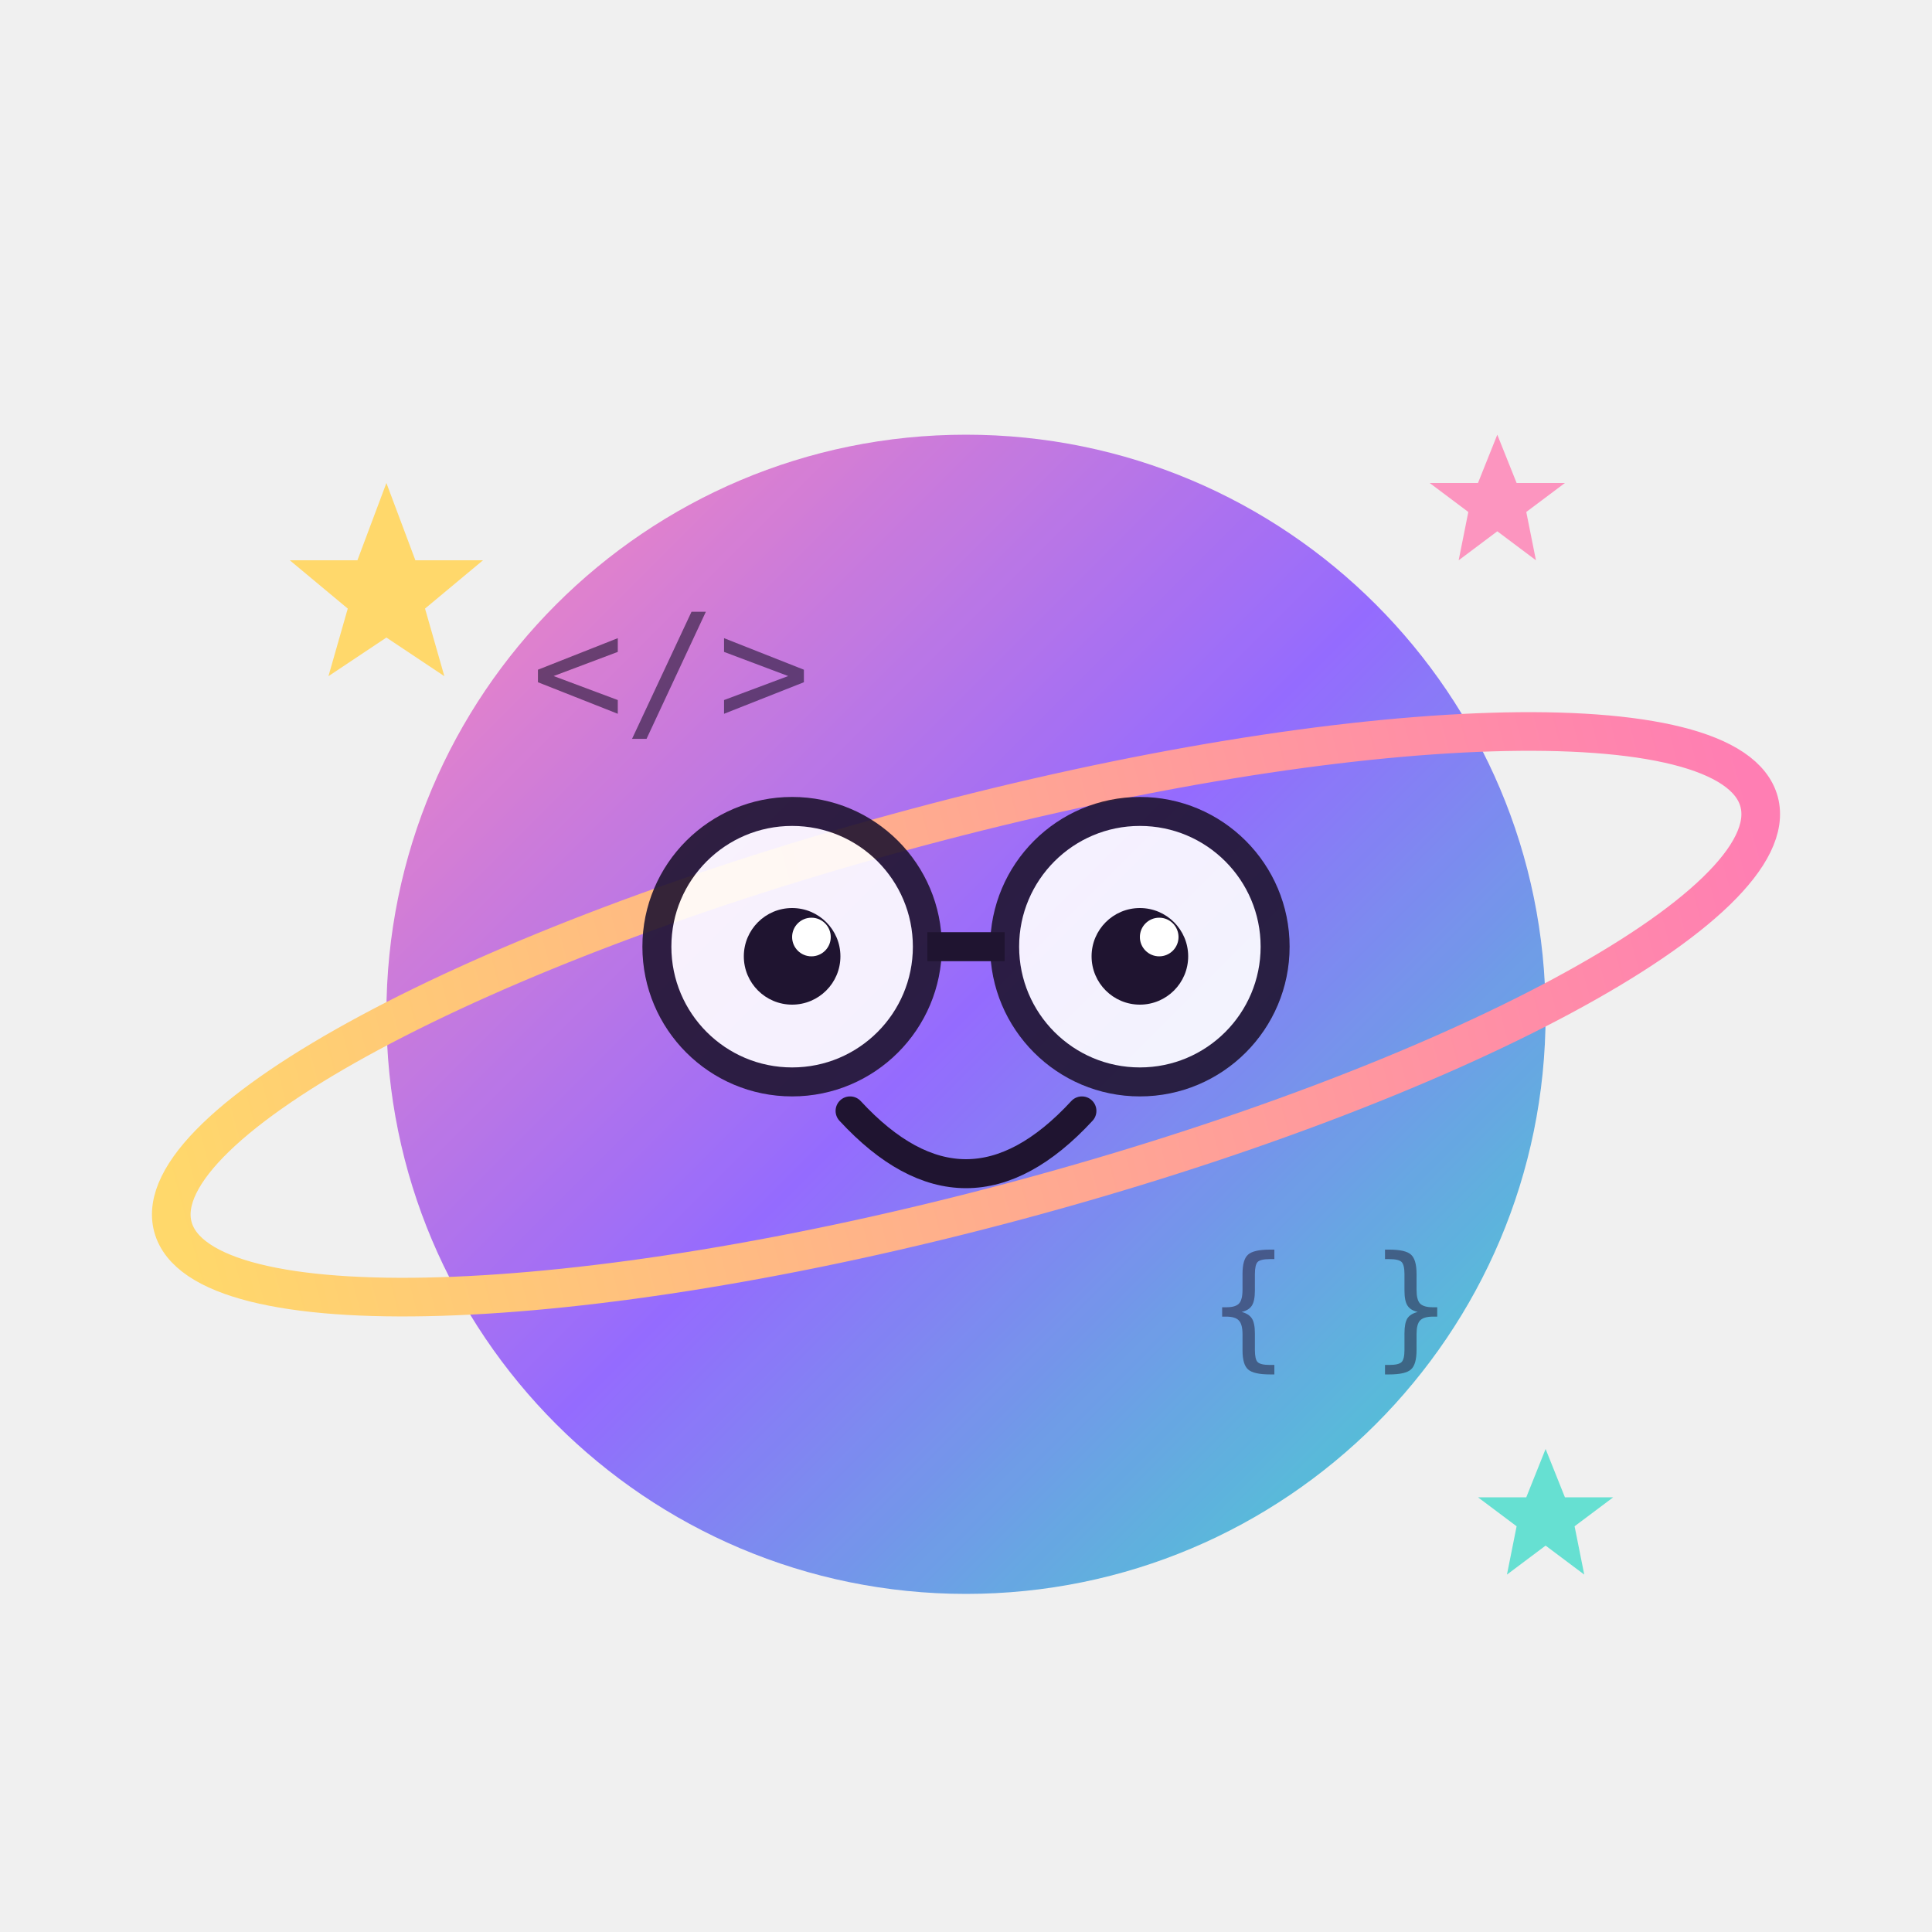
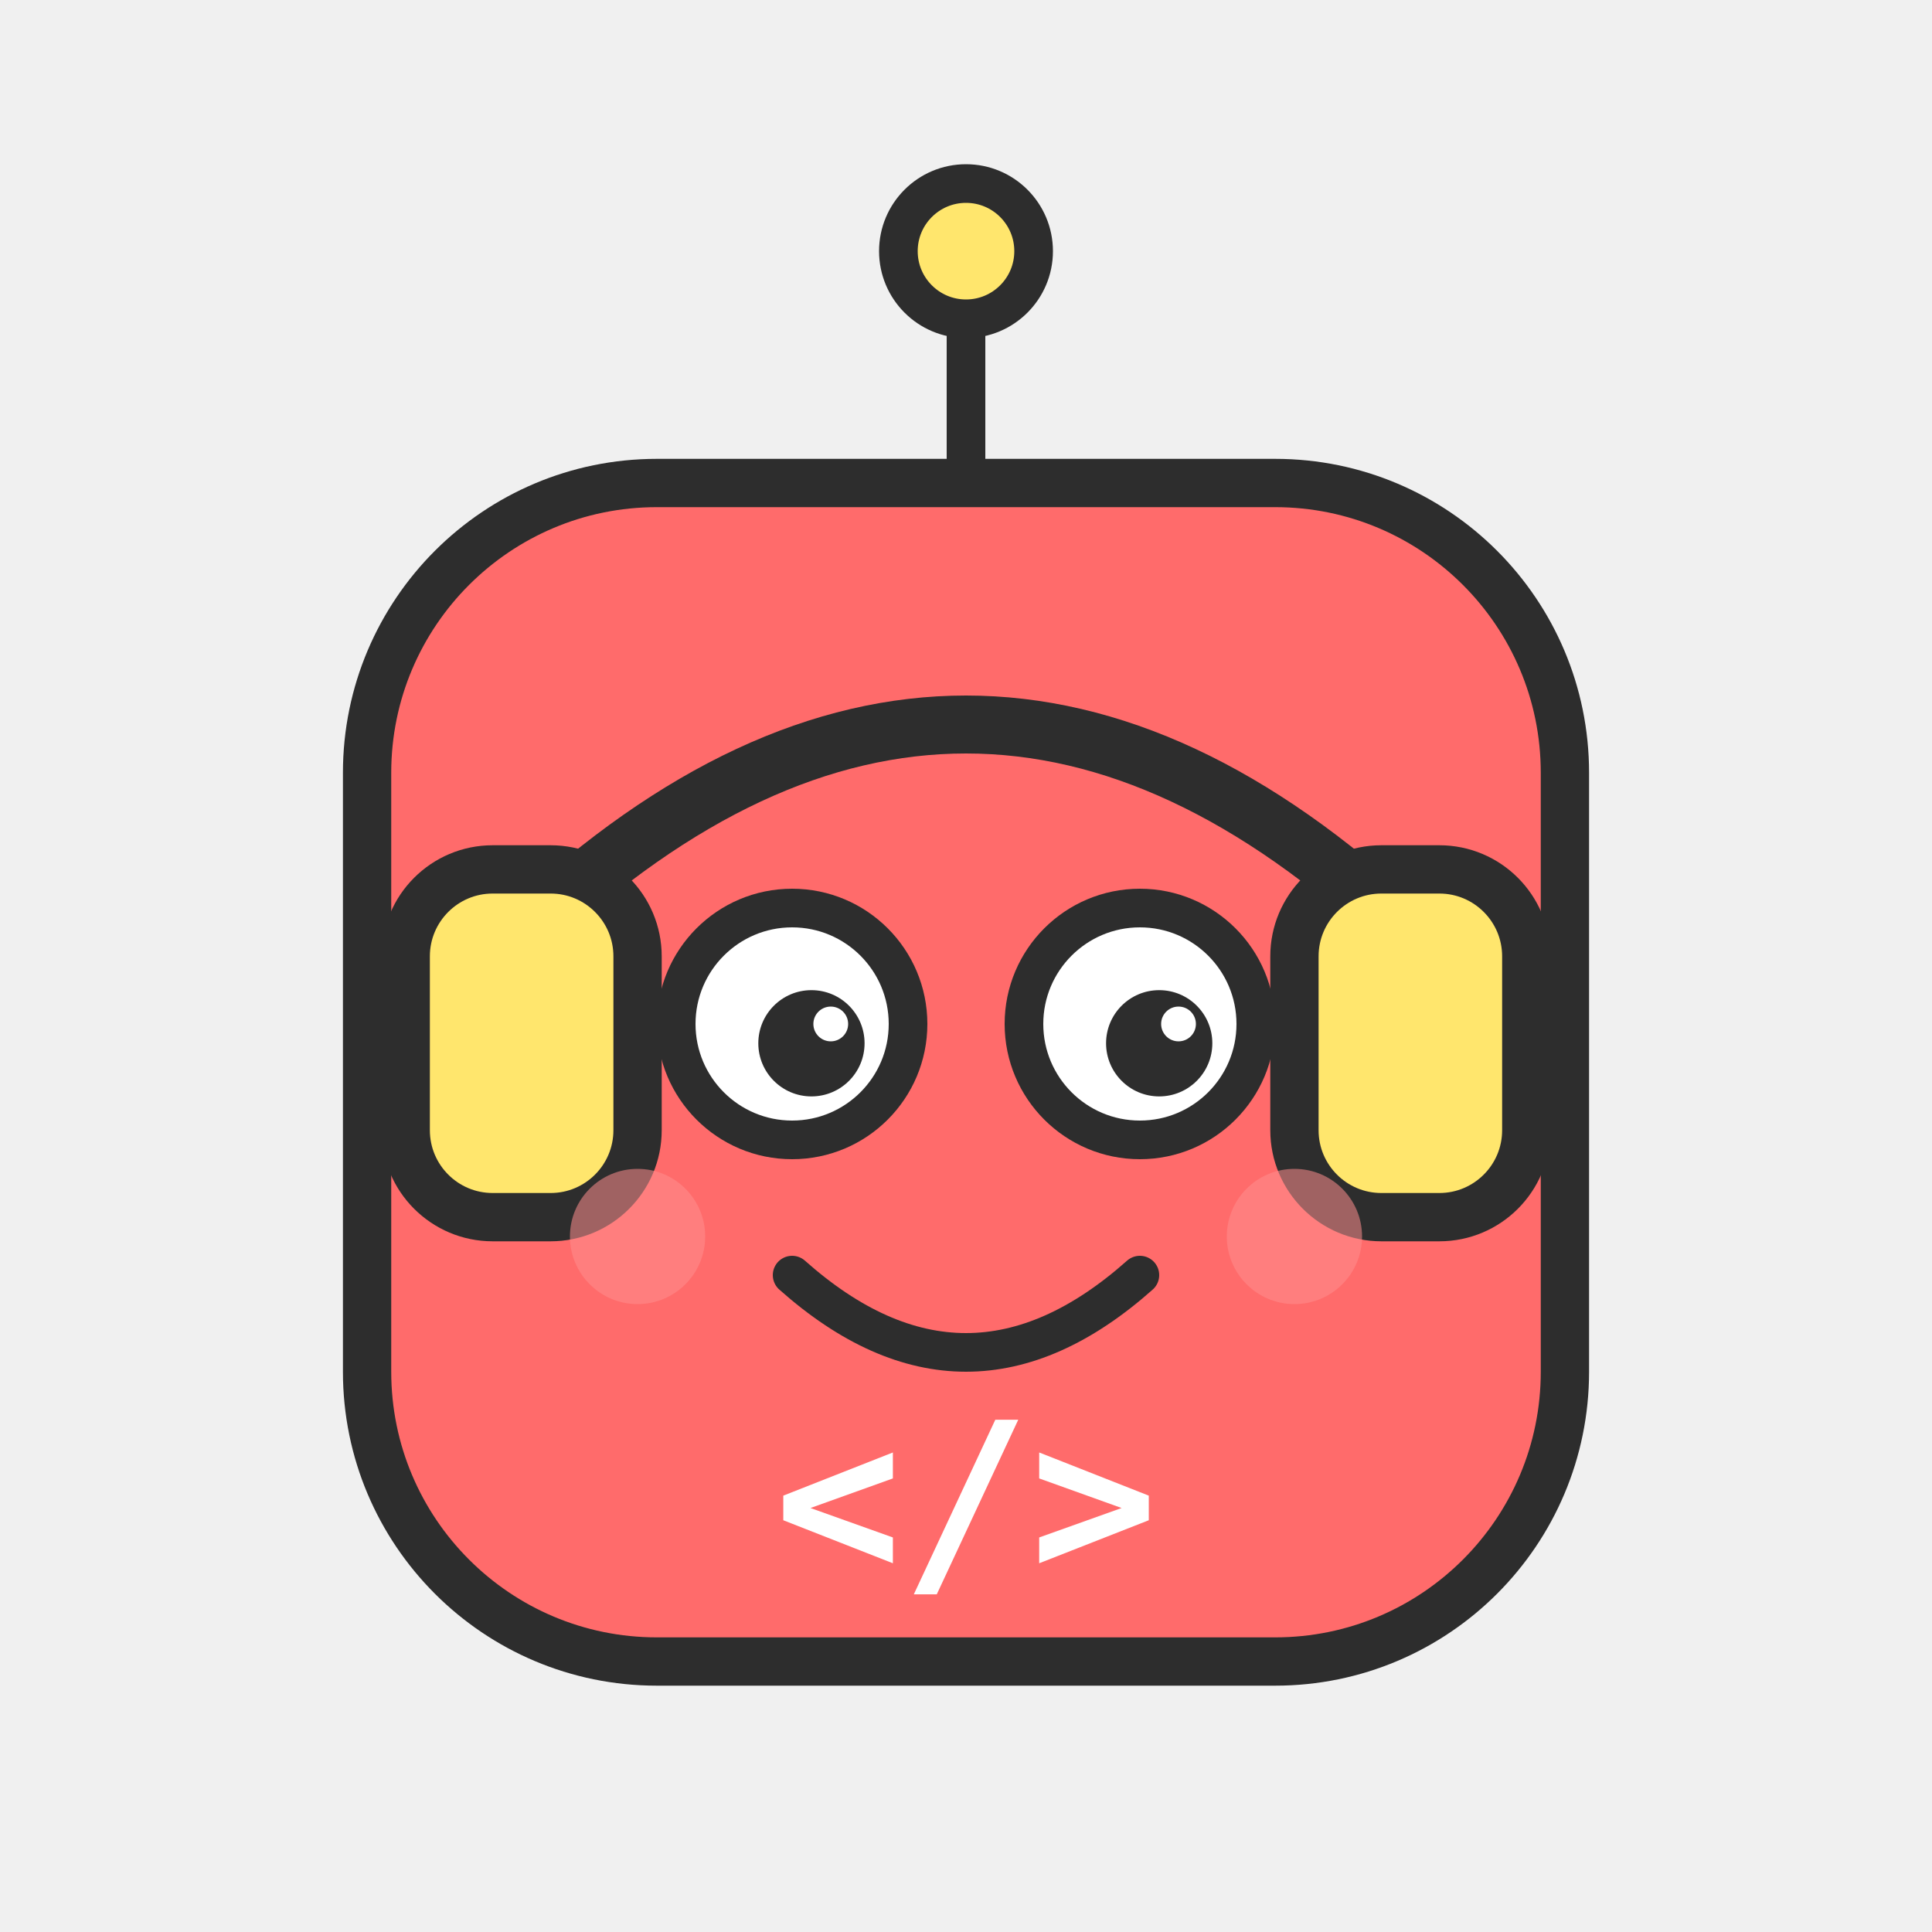
<svg xmlns="http://www.w3.org/2000/svg" viewBox="0 0 200 200" fill="none">
-   <defs>
-     <linearGradient id="bodyGrad" x1="0%" y1="0%" x2="100%" y2="100%">
-       <stop offset="0%" stop-color="#FF7EB3" />
-       <stop offset="50%" stop-color="#8A5CFF" />
-       <stop offset="100%" stop-color="#2BD9C5" />
-     </linearGradient>
-     <linearGradient id="ringGrad" x1="0%" y1="0%" x2="100%" y2="0%">
-       <stop offset="0%" stop-color="#FFD86B" />
-       <stop offset="100%" stop-color="#FF7EB3" />
-     </linearGradient>
-   </defs>
-   <circle cx="100" cy="105" r="60" fill="url(#bodyGrad)" opacity="0.9" />
-   <ellipse cx="100" cy="105" rx="85" ry="20" stroke="url(#ringGrad)" stroke-width="4" fill="none" transform="rotate(-15 100 105)" />
-   <circle cx="82" cy="98" r="14" stroke="#1F1430" stroke-width="3" fill="white" opacity="0.9" />
-   <circle cx="118" cy="98" r="14" stroke="#1F1430" stroke-width="3" fill="white" opacity="0.9" />
-   <line x1="96" y1="98" x2="104" y2="98" stroke="#1F1430" stroke-width="3" />
-   <circle cx="82" cy="99" r="5" fill="#1F1430" />
-   <circle cx="118" cy="99" r="5" fill="#1F1430" />
-   <circle cx="84" cy="97" r="2" fill="white" />
-   <circle cx="120" cy="97" r="2" fill="white" />
-   <path d="M88 115 Q100 128 112 115" stroke="#1F1430" stroke-width="3" fill="none" stroke-linecap="round" />
-   <text x="55" y="75" font-family="monospace" font-size="16" fill="#1F1430" opacity="0.6">&lt;/&gt;</text>
-   <text x="125" y="140" font-family="monospace" font-size="14" fill="#1F1430" opacity="0.5">{ }</text>
-   <path d="M40 50 L43 58 L50 58 L44 63 L46 70 L40 66 L34 70 L36 63 L30 58 L37 58 Z" fill="#FFD86B" />
-   <path d="M155 45 L157 50 L162 50 L158 53 L159 58 L155 55 L151 58 L152 53 L148 50 L153 50 Z" fill="#FF7EB3" opacity="0.8" />
-   <path d="M160 150 L162 155 L167 155 L163 158 L164 163 L160 160 L156 163 L157 158 L153 155 L158 155 Z" fill="#2BD9C5" opacity="0.7" />
+   <line x1="100" y1="30" x2="100" y2="50" stroke="#2D2D2D" stroke-width="4" stroke-linecap="round" />
+   <circle cx="100" cy="26" r="7" fill="#FFE66D" stroke="#2D2D2D" stroke-width="4" />
+   <rect x="38" y="50" width="124" height="122" rx="30" fill="#FF6B6B" stroke="#2D2D2D" stroke-width="5" />
+   <path d="M55 96 Q100 54 145 96" stroke="#2D2D2D" stroke-width="6" fill="none" stroke-linecap="round" />
+   <rect x="42" y="90" width="24" height="36" rx="9" fill="#FFE66D" stroke="#2D2D2D" stroke-width="5" />
+   <rect x="134" y="90" width="24" height="36" rx="9" fill="#FFE66D" stroke="#2D2D2D" stroke-width="5" />
+   <circle cx="82" cy="106" r="12" fill="#FFFFFF" stroke="#2D2D2D" stroke-width="4" />
+   <circle cx="118" cy="106" r="12" fill="#FFFFFF" stroke="#2D2D2D" stroke-width="4" />
+   <circle cx="84" cy="108" r="5.5" fill="#2D2D2D" />
+   <circle cx="120" cy="108" r="5.5" fill="#2D2D2D" />
+   <circle cx="86" cy="106" r="1.8" fill="#FFFFFF" />
+   <circle cx="122" cy="106" r="1.8" fill="#FFFFFF" />
+   <circle cx="66" cy="128" r="7" fill="#FF8E8E" opacity="0.55" />
+   <circle cx="134" cy="128" r="7" fill="#FF8E8E" opacity="0.55" />
+   <path d="M82 132 Q100 148 118 132" stroke="#2D2D2D" stroke-width="4" fill="none" stroke-linecap="round" />
+   <text x="100" y="163" font-family="monospace" font-size="22" font-weight="bold" fill="#FFFFFF" text-anchor="middle">&lt;/&gt;</text>
</svg>
